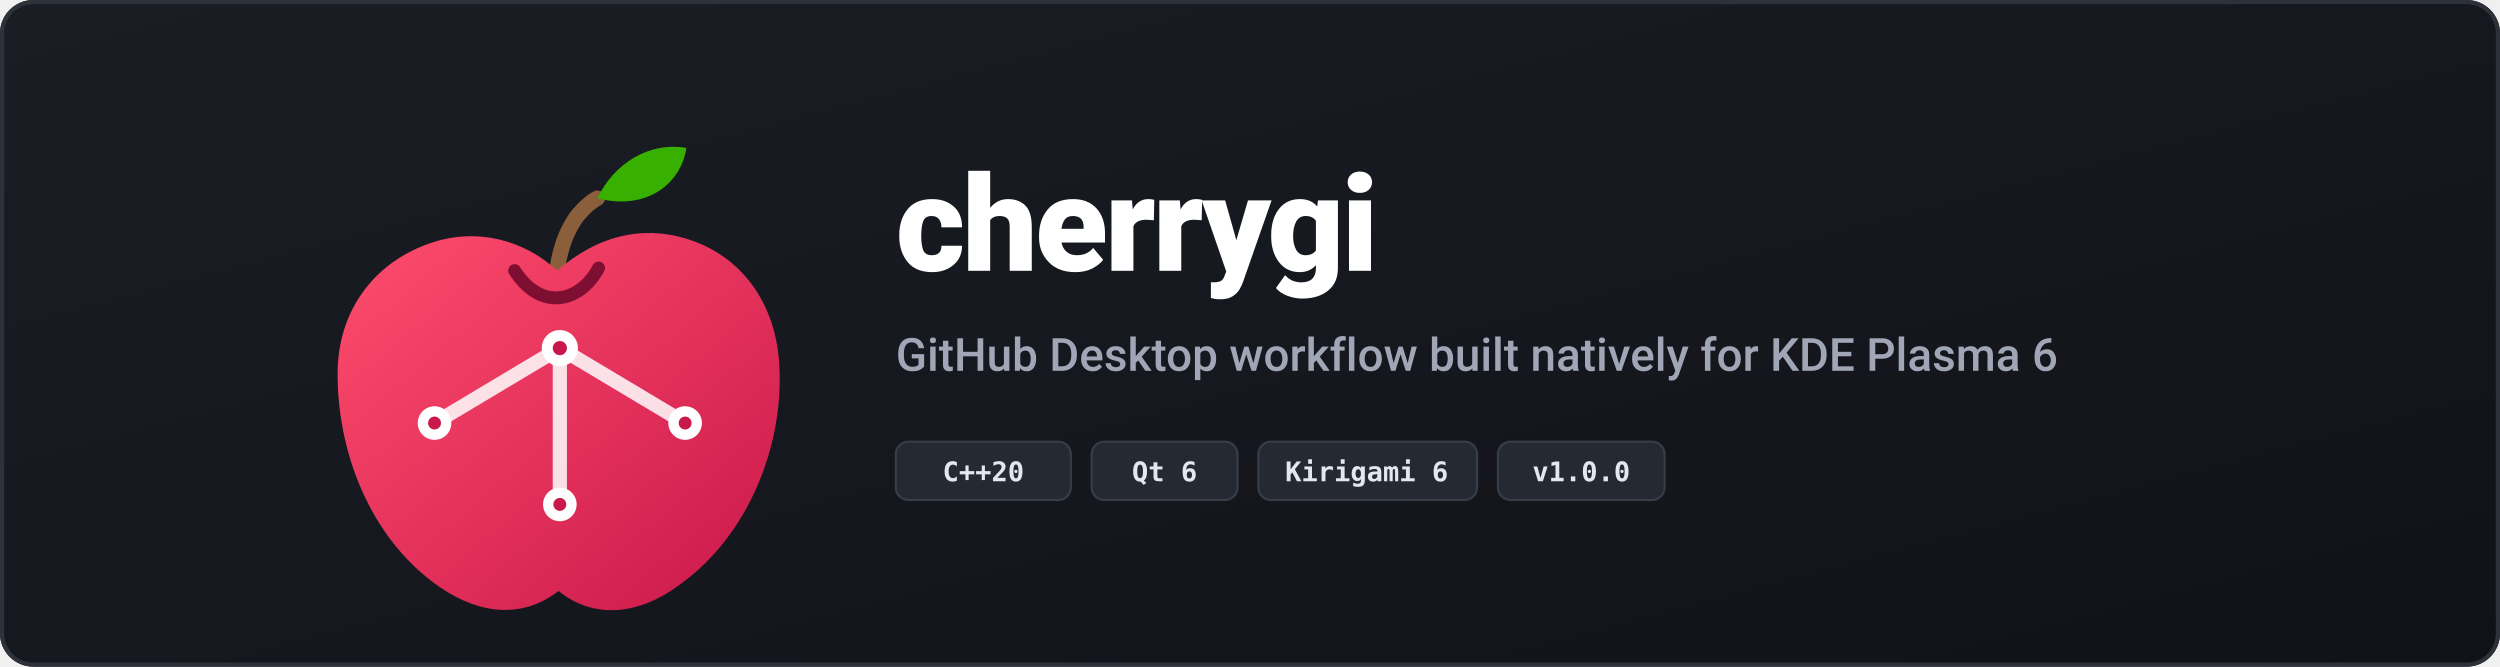
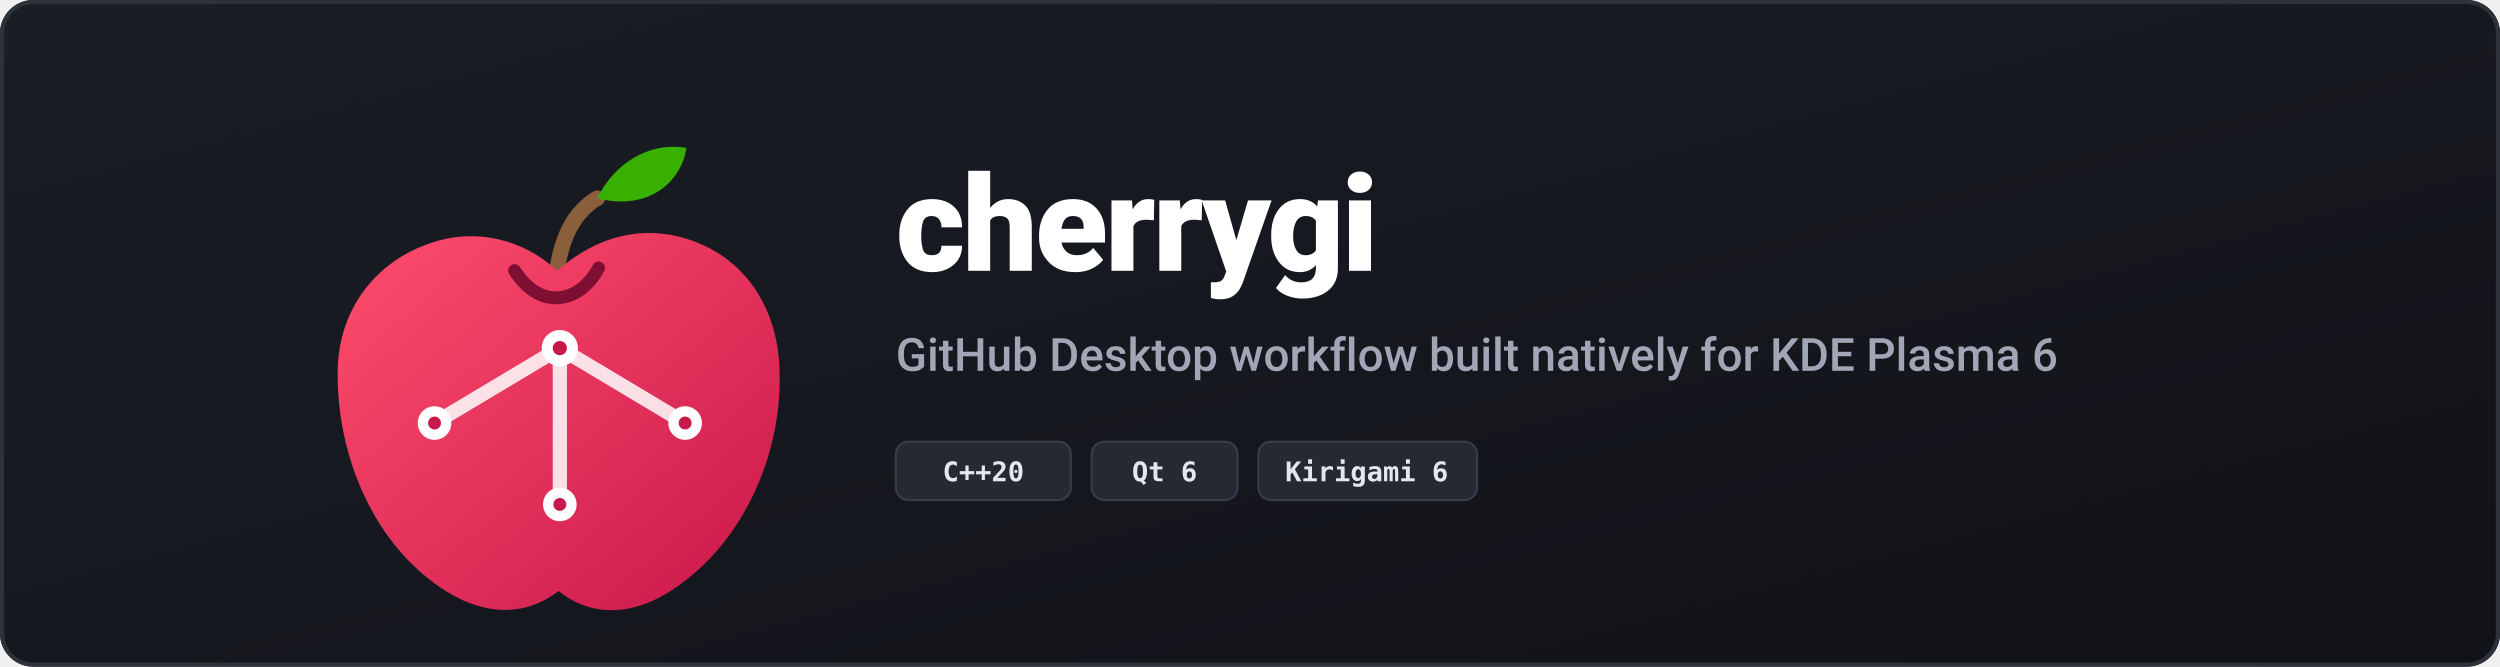
<svg xmlns="http://www.w3.org/2000/svg" viewBox="0 0 1200 320" width="1200" height="320">
  <defs>
    <linearGradient id="bg" x1="0%" y1="0%" x2="100%" y2="100%">
      <stop offset="0%" stop-color="#1b1d24" />
      <stop offset="50%" stop-color="#16181f" />
      <stop offset="100%" stop-color="#111217" />
    </linearGradient>
    <linearGradient id="cherryGrad" x1="0%" y1="0%" x2="100%" y2="100%">
      <stop offset="0%" stop-color="#ff4d6d" />
      <stop offset="100%" stop-color="#c9184a" />
    </linearGradient>
    <linearGradient id="accentLine" x1="0%" y1="0%" x2="100%" y2="0%">
      <stop offset="0%" stop-color="#ff4d6d" stop-opacity="0" />
      <stop offset="50%" stop-color="#ff4d6d" stop-opacity="0.8" />
      <stop offset="100%" stop-color="#ff4d6d" stop-opacity="0" />
    </linearGradient>
  </defs>
  <rect width="1200" height="320" rx="16" fill="url(#bg)" />
  <rect x="1" y="1" width="1198" height="318" rx="15" fill="none" stroke="#2d3139" stroke-width="2" />
  <line x1="100" y1="318" x2="1100" y2="318" stroke="url(#accentLine)" stroke-width="2" />
  <g transform="translate(110, 40) scale(0.62)">
    <path d="M253 151 C255 132 260 115 270 102 C276 95 281 91 285 89" fill="none" stroke="#8b5e3c" stroke-width="12" stroke-linecap="round" />
    <path d="M254 145 C228 121 192 112 158 123 C114 137 85 174 84 222 C83 283 108 352 163 390 C195 412 228 414 255 393 C282 415 317 412 349 388 C402 350 429 281 426 220 C424 171 397 133 353 120 C319 110 285 118 254 145 Z" fill="url(#cherryGrad)" />
    <path d="M221 145 C230 159 242 167 255 166 C268 165 279 156 286 143" fill="none" stroke="#7e0f33" stroke-width="10" stroke-linecap="round" />
    <path d="M285 89 C298 62 325 45 354 50 C350 77 324 99 285 89 Z" fill="#38b000" />
    <g fill="none" stroke="#ffffff" stroke-width="11" stroke-linecap="round" stroke-linejoin="round" opacity="0.85">
      <path d="M159 263 L256 205 L353 263" />
      <path d="M256 205 V326" />
    </g>
    <g fill="#ffffff">
      <circle cx="159" cy="263" r="13" />
      <circle cx="256" cy="205" r="14" />
      <circle cx="353" cy="263" r="13" />
      <circle cx="256" cy="326" r="13" />
    </g>
    <g fill="#c9184a">
      <circle cx="159" cy="263" r="5" />
      <circle cx="256" cy="205" r="5.5" />
      <circle cx="353" cy="263" r="5" />
      <circle cx="256" cy="326" r="5" />
    </g>
  </g>
  <text x="430" y="130" font-family="-apple-system, BlinkMacSystemFont, 'Segoe UI', Roboto, 'Noto Sans', sans-serif" font-size="64" font-weight="800" fill="#ffffff" letter-spacing="-0.02em">cherrygi</text>
  <text x="430" y="178" font-family="-apple-system, BlinkMacSystemFont, 'Segoe UI', Roboto, 'Noto Sans', sans-serif" font-size="22" font-weight="500" fill="#a0a6b5">GitHub Desktop workflow built natively for KDE Plasma 6</text>
  <g transform="translate(430, 212)">
    <rect x="0" y="0" width="84" height="28" rx="6" fill="#252932" stroke="#373d49" stroke-width="1" />
    <text x="42" y="19" font-family="monospace" font-size="13" font-weight="600" fill="#e2e8f0" text-anchor="middle">C++20</text>
    <rect x="94" y="0" width="70" height="28" rx="6" fill="#252932" stroke="#373d49" stroke-width="1" />
    <text x="129" y="19" font-family="monospace" font-size="13" font-weight="600" fill="#e2e8f0" text-anchor="middle">Qt 6</text>
    <rect x="174" y="0" width="105" height="28" rx="6" fill="#252932" stroke="#373d49" stroke-width="1" />
    <text x="226" y="19" font-family="monospace" font-size="13" font-weight="600" fill="#e2e8f0" text-anchor="middle">Kirigami 6</text>
-     <rect x="289" y="0" width="80" height="28" rx="6" fill="#252932" stroke="#373d49" stroke-width="1" />
-     <text x="329" y="19" font-family="monospace" font-size="13" font-weight="600" fill="#e2e8f0" text-anchor="middle">v1.0.0</text>
  </g>
</svg>
